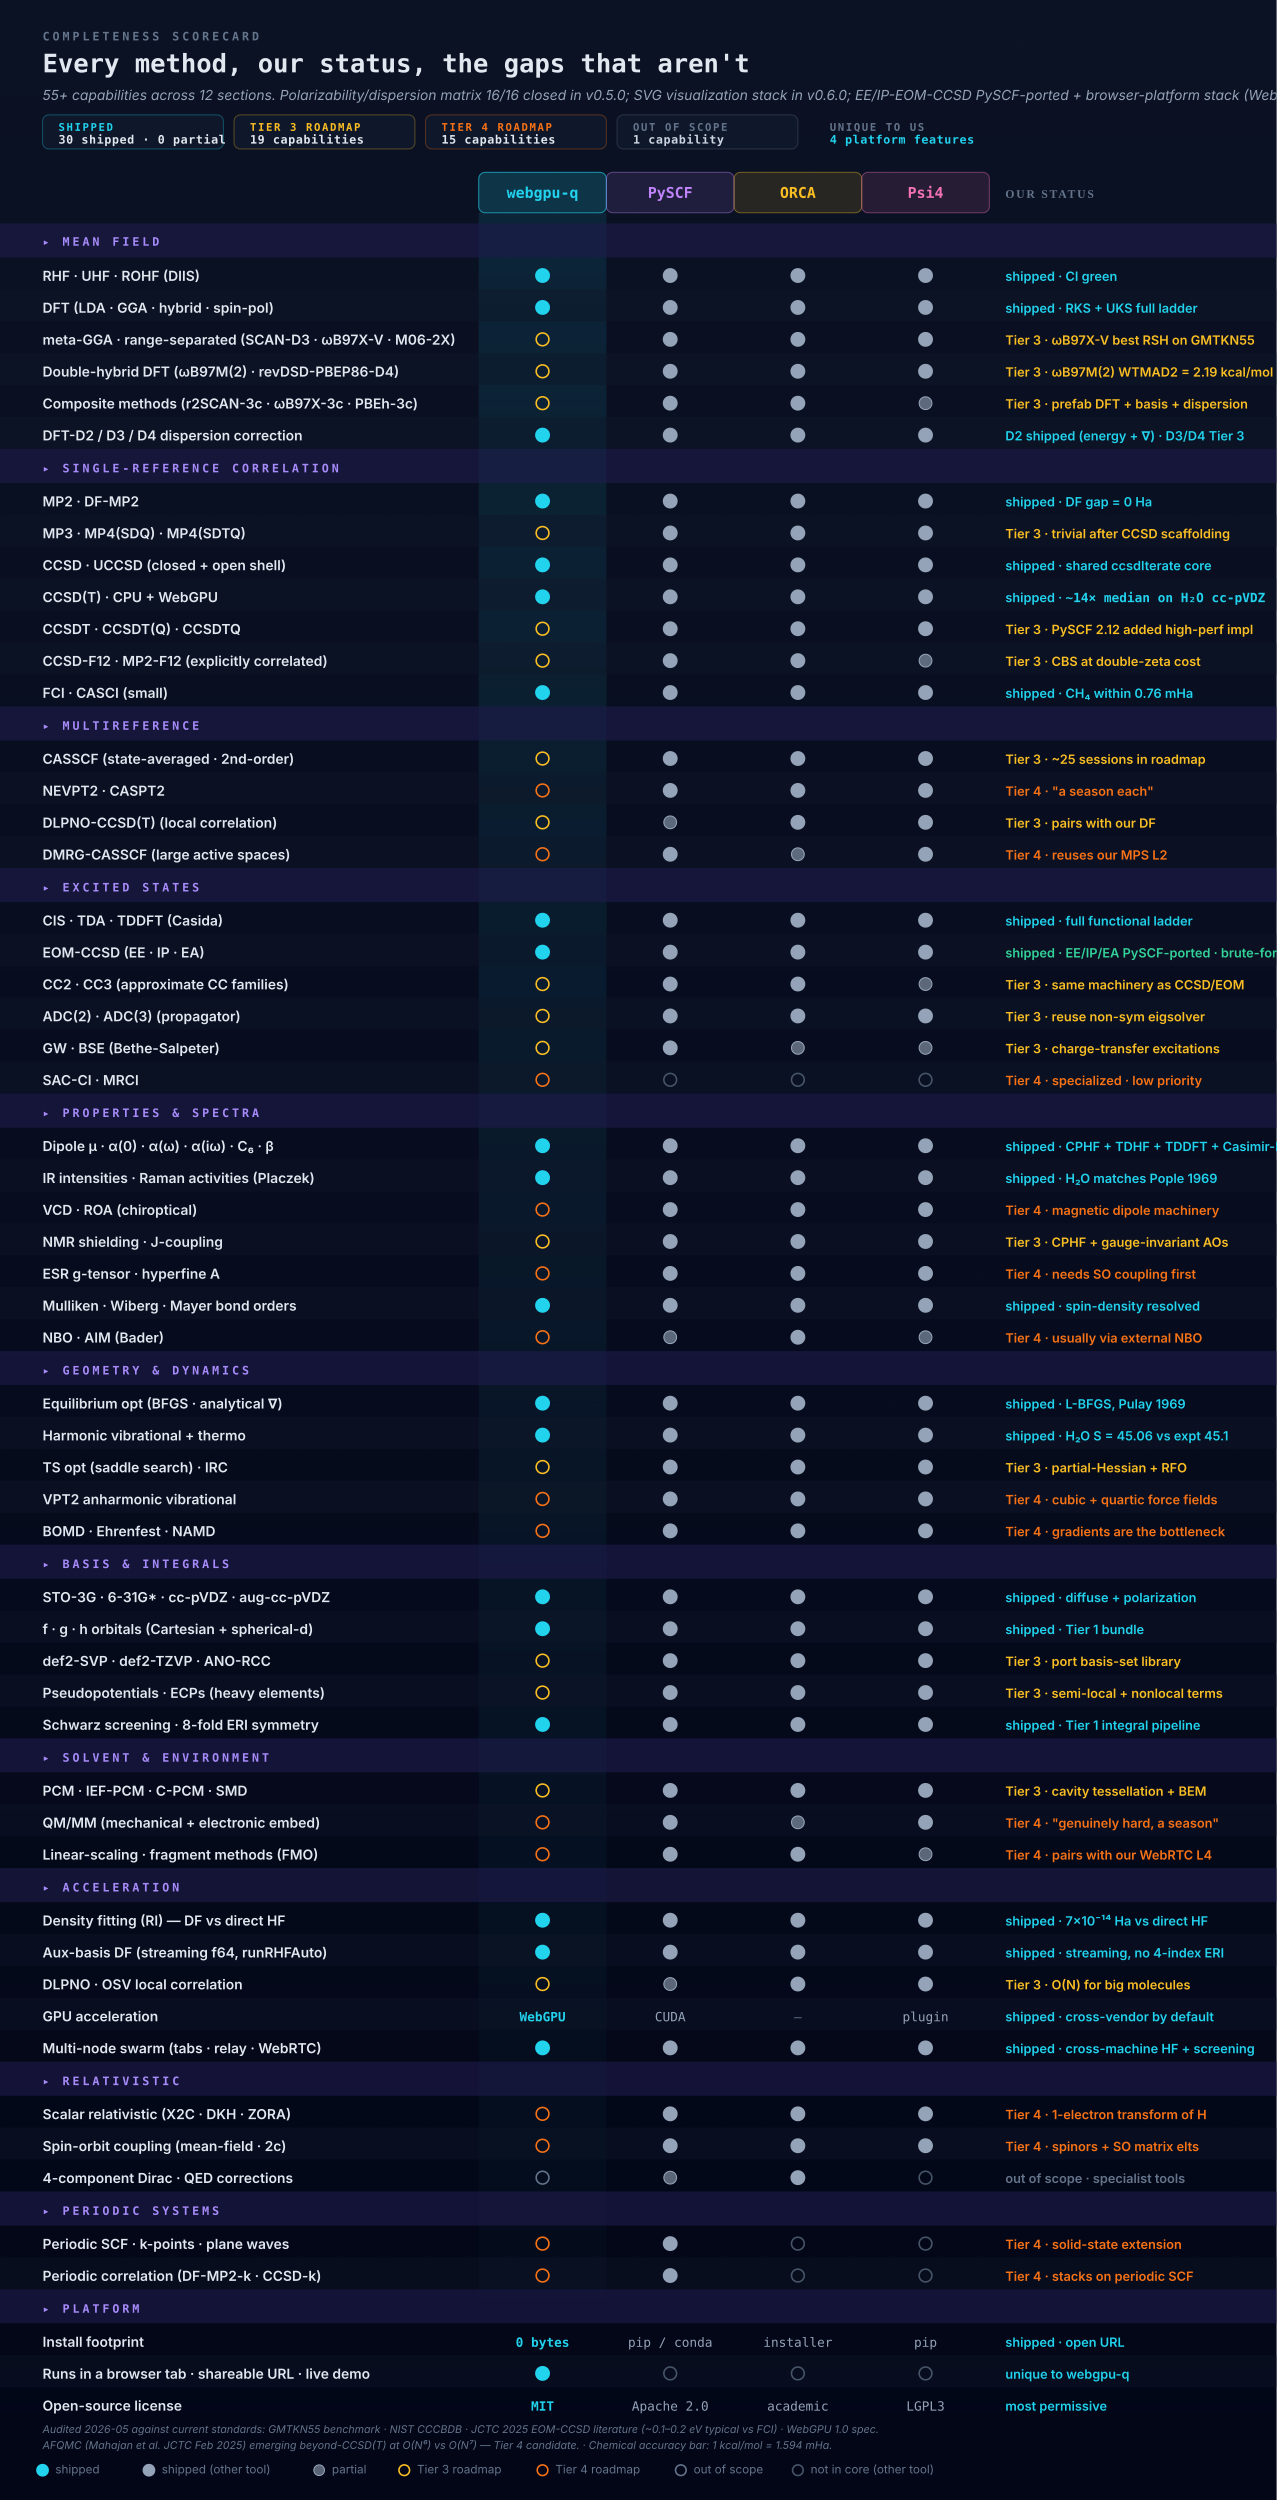
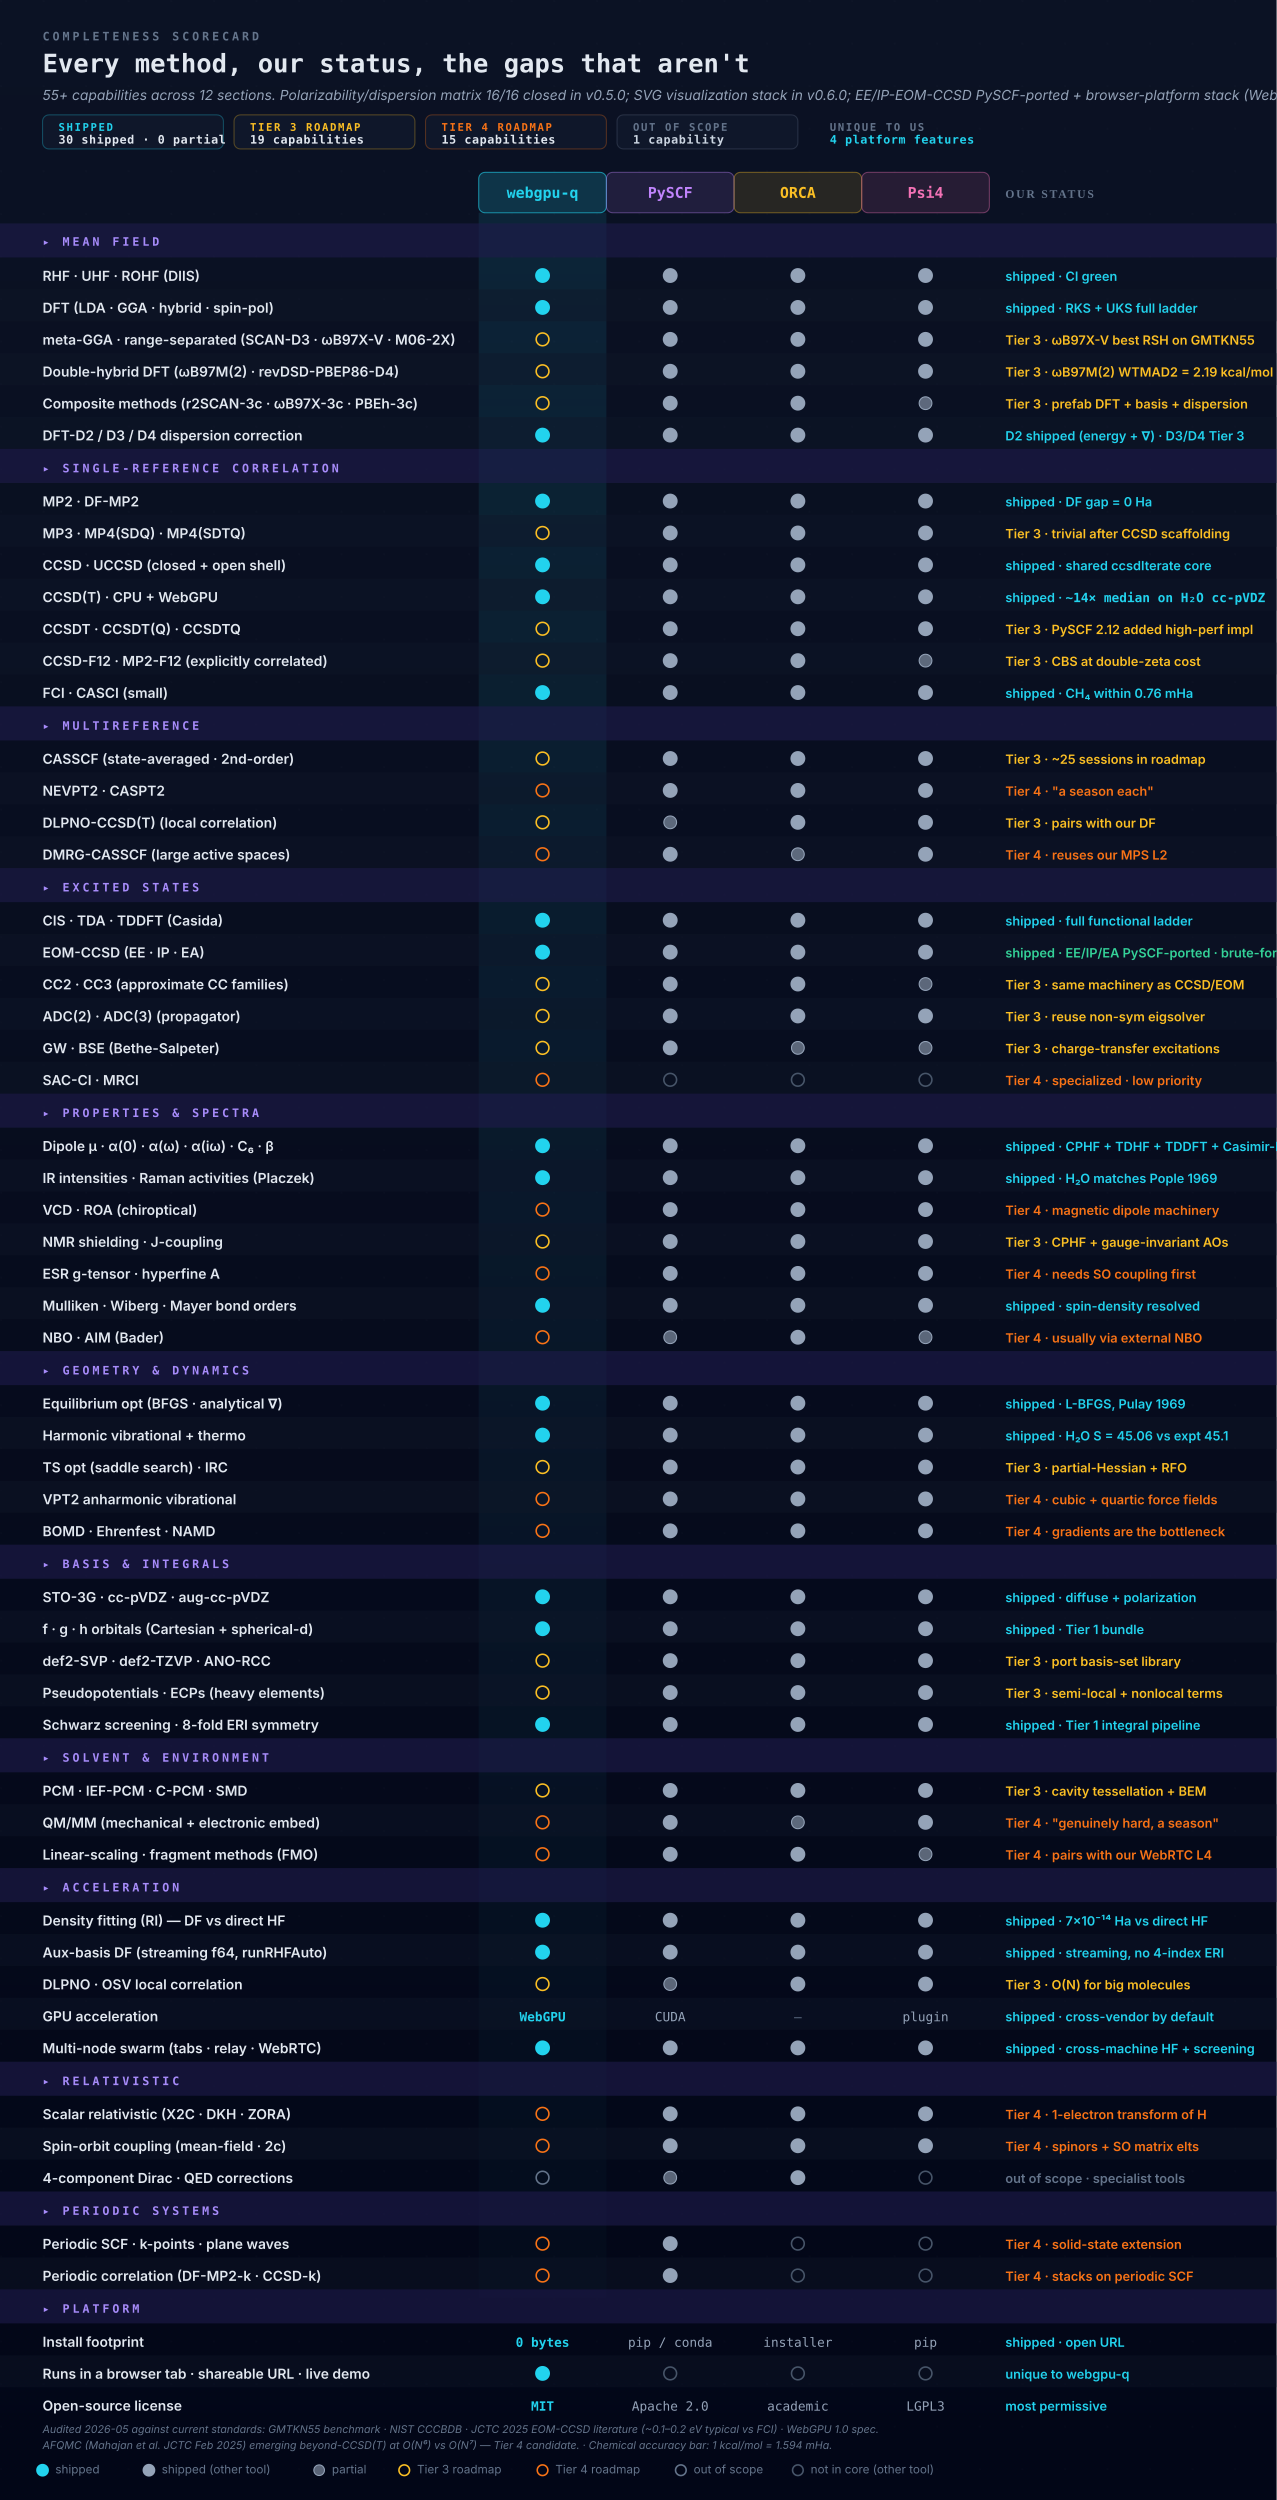
<svg xmlns="http://www.w3.org/2000/svg" viewBox="0 0 1200 2350" width="1200" height="2350" role="img" aria-label="Completeness scorecard: webgpu-q vs PySCF, ORCA, Psi4 — 55+ methods across 12 sections with roadmap status, audited against 2026 scientific standards">
  <defs>
    <linearGradient id="bgMx" x1="0" y1="0" x2="0" y2="1">
      <stop offset="0%" stop-color="#0b1224" />
      <stop offset="100%" stop-color="#020617" />
    </linearGradient>
    <pattern id="dotsMx" width="40" height="40" patternUnits="userSpaceOnUse">
      <circle cx="1" cy="1" r="0.55" fill="#ffffff" opacity="0.04" />
    </pattern>
    <linearGradient id="hlight" x1="0" y1="0" x2="0" y2="1">
      <stop offset="0%" stop-color="#22d3ee" stop-opacity="0.10" />
      <stop offset="100%" stop-color="#22d3ee" stop-opacity="0.02" />
    </linearGradient>
  </defs>
  <rect width="1200" height="2350" fill="url(#bgMx)" />
  <rect width="1200" height="2350" fill="url(#dotsMx)" />
  <text x="40" y="38" font-family="ui-monospace, monospace" font-size="11" letter-spacing="0.25em" fill="#64748b" font-weight="600">COMPLETENESS SCORECARD</text>
  <text x="40" y="68" font-family="ui-monospace, monospace" font-size="24" font-weight="700" fill="#e2e8f0">Every method, our status, the gaps that aren't</text>
  <text x="40" y="94" font-family="-apple-system, system-ui, sans-serif" font-size="13" fill="#94a3b8" font-style="italic">55+ capabilities across 12 sections. Polarizability/dispersion matrix 16/16 closed in v0.5.0; SVG visualization stack in v0.6.0; EE/IP-EOM-CCSD PySCF-ported + browser-platform stack (Web Workers, Pyodide, drag-import, PWA) in v0.7.0. Every gap has a roadmap tier.</text>
  <g font-family="ui-monospace, monospace" font-size="12" letter-spacing="0.05em">
    <rect x="40" y="108" width="170" height="32" rx="6" fill="#0f172a" stroke="#22d3ee" stroke-opacity="0.3" />
    <text x="55" y="123" font-size="10" fill="#22d3ee" font-weight="700" letter-spacing="0.15em">SHIPPED</text>
    <text x="55" y="135" font-size="11" fill="#e2e8f0" font-weight="700">30 shipped · 0 partial</text>
    <rect x="220" y="108" width="170" height="32" rx="6" fill="#0f172a" stroke="#fbbf24" stroke-opacity="0.3" />
    <text x="235" y="123" font-size="10" fill="#fbbf24" font-weight="700" letter-spacing="0.15em">TIER 3 ROADMAP</text>
    <text x="235" y="135" font-size="11" fill="#e2e8f0" font-weight="700">19 capabilities</text>
    <rect x="400" y="108" width="170" height="32" rx="6" fill="#0f172a" stroke="#f97316" stroke-opacity="0.3" />
    <text x="415" y="123" font-size="10" fill="#f97316" font-weight="700" letter-spacing="0.15em">TIER 4 ROADMAP</text>
    <text x="415" y="135" font-size="11" fill="#e2e8f0" font-weight="700">15 capabilities</text>
    <rect x="580" y="108" width="170" height="32" rx="6" fill="#0f172a" stroke="#64748b" stroke-opacity="0.3" />
    <text x="595" y="123" font-size="10" fill="#64748b" font-weight="700" letter-spacing="0.15em">OUT OF SCOPE</text>
    <text x="595" y="135" font-size="11" fill="#cbd5e1" font-weight="700">1 capability</text>
    <text x="780" y="123" font-size="10" fill="#64748b" font-weight="700" letter-spacing="0.15em">UNIQUE TO US</text>
    <text x="780" y="135" font-size="11" fill="#22d3ee" font-weight="700">4 platform features</text>
  </g>
  <g transform="translate(0 162)">
    <rect x="450" y="0" width="120" height="38" rx="6" fill="#22d3ee" fill-opacity="0.18" stroke="#22d3ee" stroke-opacity="0.6" />
    <rect x="570" y="0" width="120" height="38" rx="6" fill="#c084fc" fill-opacity="0.12" stroke="#c084fc" stroke-opacity="0.4" />
    <rect x="690" y="0" width="120" height="38" rx="6" fill="#fbbf24" fill-opacity="0.12" stroke="#fbbf24" stroke-opacity="0.4" />
    <rect x="810" y="0" width="120" height="38" rx="6" fill="#f472b6" fill-opacity="0.12" stroke="#f472b6" stroke-opacity="0.4" />
    <g font-family="ui-monospace, monospace" font-weight="700" text-anchor="middle">
      <text x="510" y="24" font-size="14" fill="#22d3ee">webgpu-q</text>
      <text x="630" y="24" font-size="14" fill="#c084fc">PySCF</text>
      <text x="750" y="24" font-size="14" fill="#fbbf24">ORCA</text>
      <text x="870" y="24" font-size="14" fill="#f472b6">Psi4</text>
    </g>
    <text x="945" y="24" font-size="11" fill="#64748b" font-weight="700" letter-spacing="0.15em">OUR STATUS</text>
  </g>
  <rect x="450" y="200" width="120" height="1960" fill="url(#hlight)" />
  <g font-family="-apple-system, system-ui, sans-serif" font-size="13" fill="#e2e8f0">
    <g transform="translate(0 210)">
      <rect width="1200" height="32" fill="#1e1b4b" fill-opacity="0.6" />
      <text x="40" y="21" font-family="ui-monospace, monospace" font-size="11" letter-spacing="0.25em" fill="#a78bfa" font-weight="700">▸ MEAN FIELD</text>
    </g>
    <g transform="translate(0 242)">
      <text x="40" y="22" font-weight="600">RHF · UHF · ROHF (DIIS)</text>
      <circle cx="510" cy="17" r="7" fill="#22d3ee" />
      <circle cx="630" cy="17" r="7" fill="#94a3b8" />
      <circle cx="750" cy="17" r="7" fill="#94a3b8" />
      <circle cx="870" cy="17" r="7" fill="#94a3b8" />
      <text x="945" y="22" font-size="12" fill="#22d3ee" font-weight="600">shipped · CI green</text>
    </g>
    <g transform="translate(0 272)">
      <rect width="1200" height="30" fill="#0f172a" fill-opacity="0.4" />
      <text x="40" y="22" font-weight="600">DFT (LDA · GGA · hybrid · spin-pol)</text>
      <circle cx="510" cy="17" r="7" fill="#22d3ee" />
      <circle cx="630" cy="17" r="7" fill="#94a3b8" />
      <circle cx="750" cy="17" r="7" fill="#94a3b8" />
      <circle cx="870" cy="17" r="7" fill="#94a3b8" />
      <text x="945" y="22" font-size="12" fill="#22d3ee" font-weight="600">shipped · RKS + UKS full ladder</text>
    </g>
    <g transform="translate(0 302)">
      <text x="40" y="22" font-weight="600">meta-GGA · range-separated (SCAN-D3 · ωB97X-V · M06-2X)</text>
      <circle cx="510" cy="17" r="6" fill="none" stroke="#fbbf24" stroke-width="1.5" />
      <circle cx="630" cy="17" r="7" fill="#94a3b8" />
      <circle cx="750" cy="17" r="7" fill="#94a3b8" />
      <circle cx="870" cy="17" r="7" fill="#94a3b8" />
      <text x="945" y="22" font-size="12" fill="#fbbf24" font-weight="600">Tier 3 · ωB97X-V best RSH on GMTKN55</text>
    </g>
    <g transform="translate(0 332)">
      <rect width="1200" height="30" fill="#0f172a" fill-opacity="0.4" />
      <text x="40" y="22" font-weight="600">Double-hybrid DFT (ωB97M(2) · revDSD-PBEP86-D4)</text>
      <circle cx="510" cy="17" r="6" fill="none" stroke="#fbbf24" stroke-width="1.5" />
      <circle cx="630" cy="17" r="7" fill="#94a3b8" />
      <circle cx="750" cy="17" r="7" fill="#94a3b8" />
      <circle cx="870" cy="17" r="7" fill="#94a3b8" />
      <text x="945" y="22" font-size="12" fill="#fbbf24" font-weight="600">Tier 3 · ωB97M(2) WTMAD2 = 2.19 kcal/mol</text>
    </g>
    <g transform="translate(0 362)">
      <text x="40" y="22" font-weight="600">Composite methods (r2SCAN-3c · ωB97X-3c · PBEh-3c)</text>
      <circle cx="510" cy="17" r="6" fill="none" stroke="#fbbf24" stroke-width="1.5" />
      <circle cx="630" cy="17" r="7" fill="#94a3b8" />
      <circle cx="750" cy="17" r="7" fill="#94a3b8" />
      <circle cx="870" cy="17" r="6" fill="#94a3b8" fill-opacity="0.6" stroke="#94a3b8" />
      <text x="945" y="22" font-size="12" fill="#fbbf24" font-weight="600">Tier 3 · prefab DFT + basis + dispersion</text>
    </g>
    <g transform="translate(0 392)">
      <rect width="1200" height="30" fill="#0f172a" fill-opacity="0.4" />
      <text x="40" y="22" font-weight="600">DFT-D2 / D3 / D4 dispersion correction</text>
      <circle cx="510" cy="17" r="7" fill="#22d3ee" />
      <circle cx="630" cy="17" r="7" fill="#94a3b8" />
      <circle cx="750" cy="17" r="7" fill="#94a3b8" />
      <circle cx="870" cy="17" r="7" fill="#94a3b8" />
      <text x="945" y="22" font-size="12" fill="#22d3ee" font-weight="600">D2 shipped (energy + ∇) · D3/D4 Tier 3</text>
    </g>
    <g transform="translate(0 422)">
      <rect width="1200" height="32" fill="#1e1b4b" fill-opacity="0.6" />
      <text x="40" y="22" font-family="ui-monospace, monospace" font-size="11" letter-spacing="0.25em" fill="#a78bfa" font-weight="700">▸ SINGLE-REFERENCE CORRELATION</text>
    </g>
    <g transform="translate(0 454)">
      <text x="40" y="22" font-weight="600">MP2 · DF-MP2</text>
      <circle cx="510" cy="17" r="7" fill="#22d3ee" />
      <circle cx="630" cy="17" r="7" fill="#94a3b8" />
      <circle cx="750" cy="17" r="7" fill="#94a3b8" />
      <circle cx="870" cy="17" r="7" fill="#94a3b8" />
      <text x="945" y="22" font-size="12" fill="#22d3ee" font-weight="600">shipped · DF gap = 0 Ha</text>
    </g>
    <g transform="translate(0 484)">
      <rect width="1200" height="30" fill="#0f172a" fill-opacity="0.4" />
      <text x="40" y="22" font-weight="600">MP3 · MP4(SDQ) · MP4(SDTQ)</text>
      <circle cx="510" cy="17" r="6" fill="none" stroke="#fbbf24" stroke-width="1.5" />
      <circle cx="630" cy="17" r="7" fill="#94a3b8" />
      <circle cx="750" cy="17" r="7" fill="#94a3b8" />
      <circle cx="870" cy="17" r="7" fill="#94a3b8" />
      <text x="945" y="22" font-size="12" fill="#fbbf24" font-weight="600">Tier 3 · trivial after CCSD scaffolding</text>
    </g>
    <g transform="translate(0 514)">
      <text x="40" y="22" font-weight="600">CCSD · UCCSD (closed + open shell)</text>
      <circle cx="510" cy="17" r="7" fill="#22d3ee" />
      <circle cx="630" cy="17" r="7" fill="#94a3b8" />
      <circle cx="750" cy="17" r="7" fill="#94a3b8" />
      <circle cx="870" cy="17" r="7" fill="#94a3b8" />
      <text x="945" y="22" font-size="12" fill="#22d3ee" font-weight="600">shipped · shared ccsdIterate core</text>
    </g>
    <g transform="translate(0 544)">
      <rect width="1200" height="30" fill="#0f172a" fill-opacity="0.4" />
      <text x="40" y="22" font-weight="600">CCSD(T) · CPU + WebGPU</text>
      <circle cx="510" cy="17" r="7" fill="#22d3ee" />
      <circle cx="630" cy="17" r="7" fill="#94a3b8" />
      <circle cx="750" cy="17" r="7" fill="#94a3b8" />
      <circle cx="870" cy="17" r="7" fill="#94a3b8" />
      <text x="945" y="22" font-size="12" fill="#22d3ee" font-weight="600">shipped · <tspan font-family="ui-monospace, monospace" font-weight="700">~14× median on H₂O cc-pVDZ</tspan>
      </text>
    </g>
    <g transform="translate(0 574)">
      <text x="40" y="22" font-weight="600">CCSDT · CCSDT(Q) · CCSDTQ</text>
      <circle cx="510" cy="17" r="6" fill="none" stroke="#fbbf24" stroke-width="1.5" />
      <circle cx="630" cy="17" r="7" fill="#94a3b8" />
      <circle cx="750" cy="17" r="7" fill="#94a3b8" />
      <circle cx="870" cy="17" r="7" fill="#94a3b8" />
      <text x="945" y="22" font-size="12" fill="#fbbf24" font-weight="600">Tier 3 · PySCF 2.12 added high-perf impl</text>
    </g>
    <g transform="translate(0 604)">
      <rect width="1200" height="30" fill="#0f172a" fill-opacity="0.4" />
      <text x="40" y="22" font-weight="600">CCSD-F12 · MP2-F12 (explicitly correlated)</text>
      <circle cx="510" cy="17" r="6" fill="none" stroke="#fbbf24" stroke-width="1.5" />
      <circle cx="630" cy="17" r="7" fill="#94a3b8" />
      <circle cx="750" cy="17" r="7" fill="#94a3b8" />
      <circle cx="870" cy="17" r="6" fill="#94a3b8" fill-opacity="0.6" stroke="#94a3b8" />
      <text x="945" y="22" font-size="12" fill="#fbbf24" font-weight="600">Tier 3 · CBS at double-zeta cost</text>
    </g>
    <g transform="translate(0 634)">
      <text x="40" y="22" font-weight="600">FCI · CASCI (small)</text>
      <circle cx="510" cy="17" r="7" fill="#22d3ee" />
      <circle cx="630" cy="17" r="7" fill="#94a3b8" />
      <circle cx="750" cy="17" r="7" fill="#94a3b8" />
      <circle cx="870" cy="17" r="7" fill="#94a3b8" />
      <text x="945" y="22" font-size="12" fill="#22d3ee" font-weight="600">shipped · CH₄ within 0.76 mHa</text>
    </g>
    <g transform="translate(0 664)">
      <rect width="1200" height="32" fill="#1e1b4b" fill-opacity="0.6" />
      <text x="40" y="22" font-family="ui-monospace, monospace" font-size="11" letter-spacing="0.25em" fill="#a78bfa" font-weight="700">▸ MULTIREFERENCE</text>
    </g>
    <g transform="translate(0 696)">
      <text x="40" y="22" font-weight="600">CASSCF (state-averaged · 2nd-order)</text>
      <circle cx="510" cy="17" r="6" fill="none" stroke="#fbbf24" stroke-width="1.5" />
      <circle cx="630" cy="17" r="7" fill="#94a3b8" />
      <circle cx="750" cy="17" r="7" fill="#94a3b8" />
      <circle cx="870" cy="17" r="7" fill="#94a3b8" />
      <text x="945" y="22" font-size="12" fill="#fbbf24" font-weight="600">Tier 3 · ~25 sessions in roadmap</text>
    </g>
    <g transform="translate(0 726)">
      <rect width="1200" height="30" fill="#0f172a" fill-opacity="0.4" />
      <text x="40" y="22" font-weight="600">NEVPT2 · CASPT2</text>
      <circle cx="510" cy="17" r="6" fill="none" stroke="#f97316" stroke-width="1.5" />
      <circle cx="630" cy="17" r="7" fill="#94a3b8" />
      <circle cx="750" cy="17" r="7" fill="#94a3b8" />
      <circle cx="870" cy="17" r="7" fill="#94a3b8" />
      <text x="945" y="22" font-size="12" fill="#f97316" font-weight="600">Tier 4 · "a season each"</text>
    </g>
    <g transform="translate(0 756)">
      <text x="40" y="22" font-weight="600">DLPNO-CCSD(T) (local correlation)</text>
      <circle cx="510" cy="17" r="6" fill="none" stroke="#fbbf24" stroke-width="1.5" />
      <circle cx="630" cy="17" r="6" fill="#94a3b8" fill-opacity="0.6" stroke="#94a3b8" />
      <circle cx="750" cy="17" r="7" fill="#94a3b8" />
      <circle cx="870" cy="17" r="7" fill="#94a3b8" />
      <text x="945" y="22" font-size="12" fill="#fbbf24" font-weight="600">Tier 3 · pairs with our DF</text>
    </g>
    <g transform="translate(0 786)">
      <rect width="1200" height="30" fill="#0f172a" fill-opacity="0.4" />
      <text x="40" y="22" font-weight="600">DMRG-CASSCF (large active spaces)</text>
      <circle cx="510" cy="17" r="6" fill="none" stroke="#f97316" stroke-width="1.5" />
      <circle cx="630" cy="17" r="7" fill="#94a3b8" />
      <circle cx="750" cy="17" r="6" fill="#94a3b8" fill-opacity="0.6" stroke="#94a3b8" />
      <circle cx="870" cy="17" r="7" fill="#94a3b8" />
      <text x="945" y="22" font-size="12" fill="#f97316" font-weight="600">Tier 4 · reuses our MPS L2</text>
    </g>
    <g transform="translate(0 816)">
      <rect width="1200" height="32" fill="#1e1b4b" fill-opacity="0.6" />
      <text x="40" y="22" font-family="ui-monospace, monospace" font-size="11" letter-spacing="0.25em" fill="#a78bfa" font-weight="700">▸ EXCITED STATES</text>
    </g>
    <g transform="translate(0 848)">
      <text x="40" y="22" font-weight="600">CIS · TDA · TDDFT (Casida)</text>
      <circle cx="510" cy="17" r="7" fill="#22d3ee" />
      <circle cx="630" cy="17" r="7" fill="#94a3b8" />
      <circle cx="750" cy="17" r="7" fill="#94a3b8" />
      <circle cx="870" cy="17" r="7" fill="#94a3b8" />
      <text x="945" y="22" font-size="12" fill="#22d3ee" font-weight="600">shipped · full functional ladder</text>
    </g>
    <g transform="translate(0 878)">
      <rect width="1200" height="30" fill="#0f172a" fill-opacity="0.4" />
      <text x="40" y="22" font-weight="600">EOM-CCSD (EE · IP · EA)</text>
      <circle cx="510" cy="17" r="7" fill="#22d3ee" />
      <circle cx="630" cy="17" r="7" fill="#94a3b8" />
      <circle cx="750" cy="17" r="7" fill="#94a3b8" />
      <circle cx="870" cy="17" r="7" fill="#94a3b8" />
      <text x="945" y="22" font-size="12" fill="#34d399" font-weight="600">shipped · EE/IP/EA PySCF-ported · brute-force &lt;1e-10 Ha</text>
    </g>
    <g transform="translate(0 908)">
      <text x="40" y="22" font-weight="600">CC2 · CC3 (approximate CC families)</text>
      <circle cx="510" cy="17" r="6" fill="none" stroke="#fbbf24" stroke-width="1.5" />
      <circle cx="630" cy="17" r="7" fill="#94a3b8" />
      <circle cx="750" cy="17" r="7" fill="#94a3b8" />
      <circle cx="870" cy="17" r="6" fill="#94a3b8" fill-opacity="0.6" stroke="#94a3b8" />
      <text x="945" y="22" font-size="12" fill="#fbbf24" font-weight="600">Tier 3 · same machinery as CCSD/EOM</text>
    </g>
    <g transform="translate(0 938)">
      <rect width="1200" height="30" fill="#0f172a" fill-opacity="0.4" />
      <text x="40" y="22" font-weight="600">ADC(2) · ADC(3) (propagator)</text>
      <circle cx="510" cy="17" r="6" fill="none" stroke="#fbbf24" stroke-width="1.5" />
      <circle cx="630" cy="17" r="7" fill="#94a3b8" />
      <circle cx="750" cy="17" r="7" fill="#94a3b8" />
      <circle cx="870" cy="17" r="7" fill="#94a3b8" />
      <text x="945" y="22" font-size="12" fill="#fbbf24" font-weight="600">Tier 3 · reuse non-sym eigsolver</text>
    </g>
    <g transform="translate(0 968)">
      <text x="40" y="22" font-weight="600">GW · BSE (Bethe-Salpeter)</text>
      <circle cx="510" cy="17" r="6" fill="none" stroke="#fbbf24" stroke-width="1.5" />
      <circle cx="630" cy="17" r="7" fill="#94a3b8" />
      <circle cx="750" cy="17" r="6" fill="#94a3b8" fill-opacity="0.6" stroke="#94a3b8" />
      <circle cx="870" cy="17" r="6" fill="#94a3b8" fill-opacity="0.6" stroke="#94a3b8" />
      <text x="945" y="22" font-size="12" fill="#fbbf24" font-weight="600">Tier 3 · charge-transfer excitations</text>
    </g>
    <g transform="translate(0 998)">
      <rect width="1200" height="30" fill="#0f172a" fill-opacity="0.4" />
      <text x="40" y="22" font-weight="600">SAC-CI · MRCI</text>
      <circle cx="510" cy="17" r="6" fill="none" stroke="#f97316" stroke-width="1.5" />
      <circle cx="630" cy="17" r="6" fill="none" stroke="#475569" stroke-width="1.5" />
      <circle cx="750" cy="17" r="6" fill="none" stroke="#475569" stroke-width="1.5" />
      <circle cx="870" cy="17" r="6" fill="none" stroke="#475569" stroke-width="1.5" />
      <text x="945" y="22" font-size="12" fill="#f97316" font-weight="600">Tier 4 · specialized · low priority</text>
    </g>
    <g transform="translate(0 1028)">
      <rect width="1200" height="32" fill="#1e1b4b" fill-opacity="0.6" />
      <text x="40" y="22" font-family="ui-monospace, monospace" font-size="11" letter-spacing="0.25em" fill="#a78bfa" font-weight="700">▸ PROPERTIES &amp; SPECTRA</text>
    </g>
    <g transform="translate(0 1060)">
      <text x="40" y="22" font-weight="600">Dipole μ · α(0) · α(ω) · α(iω) · C₆ · β</text>
      <circle cx="510" cy="17" r="7" fill="#22d3ee" />
      <circle cx="630" cy="17" r="7" fill="#94a3b8" />
      <circle cx="750" cy="17" r="7" fill="#94a3b8" />
      <circle cx="870" cy="17" r="7" fill="#94a3b8" />
      <text x="945" y="22" font-size="12" fill="#22d3ee" font-weight="600">shipped · CPHF + TDHF + TDDFT + Casimir-Polder</text>
    </g>
    <g transform="translate(0 1090)">
      <rect width="1200" height="30" fill="#0f172a" fill-opacity="0.4" />
      <text x="40" y="22" font-weight="600">IR intensities · Raman activities (Placzek)</text>
      <circle cx="510" cy="17" r="7" fill="#22d3ee" />
      <circle cx="630" cy="17" r="7" fill="#94a3b8" />
      <circle cx="750" cy="17" r="7" fill="#94a3b8" />
      <circle cx="870" cy="17" r="7" fill="#94a3b8" />
      <text x="945" y="22" font-size="12" fill="#22d3ee" font-weight="600">shipped · H₂O matches Pople 1969</text>
    </g>
    <g transform="translate(0 1120)">
      <text x="40" y="22" font-weight="600">VCD · ROA (chiroptical)</text>
      <circle cx="510" cy="17" r="6" fill="none" stroke="#f97316" stroke-width="1.5" />
      <circle cx="630" cy="17" r="7" fill="#94a3b8" />
      <circle cx="750" cy="17" r="7" fill="#94a3b8" />
      <circle cx="870" cy="17" r="7" fill="#94a3b8" />
      <text x="945" y="22" font-size="12" fill="#f97316" font-weight="600">Tier 4 · magnetic dipole machinery</text>
    </g>
    <g transform="translate(0 1150)">
      <rect width="1200" height="30" fill="#0f172a" fill-opacity="0.4" />
      <text x="40" y="22" font-weight="600">NMR shielding · J-coupling</text>
      <circle cx="510" cy="17" r="6" fill="none" stroke="#fbbf24" stroke-width="1.5" />
      <circle cx="630" cy="17" r="7" fill="#94a3b8" />
      <circle cx="750" cy="17" r="7" fill="#94a3b8" />
      <circle cx="870" cy="17" r="7" fill="#94a3b8" />
      <text x="945" y="22" font-size="12" fill="#fbbf24" font-weight="600">Tier 3 · CPHF + gauge-invariant AOs</text>
    </g>
    <g transform="translate(0 1180)">
      <text x="40" y="22" font-weight="600">ESR g-tensor · hyperfine A</text>
      <circle cx="510" cy="17" r="6" fill="none" stroke="#f97316" stroke-width="1.5" />
      <circle cx="630" cy="17" r="7" fill="#94a3b8" />
      <circle cx="750" cy="17" r="7" fill="#94a3b8" />
      <circle cx="870" cy="17" r="7" fill="#94a3b8" />
      <text x="945" y="22" font-size="12" fill="#f97316" font-weight="600">Tier 4 · needs SO coupling first</text>
    </g>
    <g transform="translate(0 1210)">
      <rect width="1200" height="30" fill="#0f172a" fill-opacity="0.4" />
      <text x="40" y="22" font-weight="600">Mulliken · Wiberg · Mayer bond orders</text>
      <circle cx="510" cy="17" r="7" fill="#22d3ee" />
      <circle cx="630" cy="17" r="7" fill="#94a3b8" />
      <circle cx="750" cy="17" r="7" fill="#94a3b8" />
      <circle cx="870" cy="17" r="7" fill="#94a3b8" />
      <text x="945" y="22" font-size="12" fill="#22d3ee" font-weight="600">shipped · spin-density resolved</text>
    </g>
    <g transform="translate(0 1240)">
      <text x="40" y="22" font-weight="600">NBO · AIM (Bader)</text>
      <circle cx="510" cy="17" r="6" fill="none" stroke="#f97316" stroke-width="1.5" />
      <circle cx="630" cy="17" r="6" fill="#94a3b8" fill-opacity="0.6" stroke="#94a3b8" />
      <circle cx="750" cy="17" r="7" fill="#94a3b8" />
      <circle cx="870" cy="17" r="6" fill="#94a3b8" fill-opacity="0.6" stroke="#94a3b8" />
      <text x="945" y="22" font-size="12" fill="#f97316" font-weight="600">Tier 4 · usually via external NBO</text>
    </g>
    <g transform="translate(0 1270)">
      <rect width="1200" height="32" fill="#1e1b4b" fill-opacity="0.6" />
      <text x="40" y="22" font-family="ui-monospace, monospace" font-size="11" letter-spacing="0.25em" fill="#a78bfa" font-weight="700">▸ GEOMETRY &amp; DYNAMICS</text>
    </g>
    <g transform="translate(0 1302)">
      <text x="40" y="22" font-weight="600">Equilibrium opt (BFGS · analytical ∇)</text>
      <circle cx="510" cy="17" r="7" fill="#22d3ee" />
      <circle cx="630" cy="17" r="7" fill="#94a3b8" />
      <circle cx="750" cy="17" r="7" fill="#94a3b8" />
      <circle cx="870" cy="17" r="7" fill="#94a3b8" />
      <text x="945" y="22" font-size="12" fill="#22d3ee" font-weight="600">shipped · L-BFGS, Pulay 1969</text>
    </g>
    <g transform="translate(0 1332)">
      <rect width="1200" height="30" fill="#0f172a" fill-opacity="0.4" />
      <text x="40" y="22" font-weight="600">Harmonic vibrational + thermo</text>
      <circle cx="510" cy="17" r="7" fill="#22d3ee" />
      <circle cx="630" cy="17" r="7" fill="#94a3b8" />
      <circle cx="750" cy="17" r="7" fill="#94a3b8" />
      <circle cx="870" cy="17" r="7" fill="#94a3b8" />
      <text x="945" y="22" font-size="12" fill="#22d3ee" font-weight="600">shipped · H₂O S = 45.06 vs expt 45.1</text>
    </g>
    <g transform="translate(0 1362)">
      <text x="40" y="22" font-weight="600">TS opt (saddle search) · IRC</text>
      <circle cx="510" cy="17" r="6" fill="none" stroke="#fbbf24" stroke-width="1.5" />
      <circle cx="630" cy="17" r="7" fill="#94a3b8" />
      <circle cx="750" cy="17" r="7" fill="#94a3b8" />
      <circle cx="870" cy="17" r="7" fill="#94a3b8" />
      <text x="945" y="22" font-size="12" fill="#fbbf24" font-weight="600">Tier 3 · partial-Hessian + RFO</text>
    </g>
    <g transform="translate(0 1392)">
      <rect width="1200" height="30" fill="#0f172a" fill-opacity="0.4" />
      <text x="40" y="22" font-weight="600">VPT2 anharmonic vibrational</text>
      <circle cx="510" cy="17" r="6" fill="none" stroke="#f97316" stroke-width="1.5" />
      <circle cx="630" cy="17" r="7" fill="#94a3b8" />
      <circle cx="750" cy="17" r="7" fill="#94a3b8" />
      <circle cx="870" cy="17" r="7" fill="#94a3b8" />
      <text x="945" y="22" font-size="12" fill="#f97316" font-weight="600">Tier 4 · cubic + quartic force fields</text>
    </g>
    <g transform="translate(0 1422)">
      <text x="40" y="22" font-weight="600">BOMD · Ehrenfest · NAMD</text>
      <circle cx="510" cy="17" r="6" fill="none" stroke="#f97316" stroke-width="1.5" />
      <circle cx="630" cy="17" r="7" fill="#94a3b8" />
      <circle cx="750" cy="17" r="7" fill="#94a3b8" />
      <circle cx="870" cy="17" r="7" fill="#94a3b8" />
      <text x="945" y="22" font-size="12" fill="#f97316" font-weight="600">Tier 4 · gradients are the bottleneck</text>
    </g>
    <g transform="translate(0 1452)">
      <rect width="1200" height="32" fill="#1e1b4b" fill-opacity="0.6" />
      <text x="40" y="22" font-family="ui-monospace, monospace" font-size="11" letter-spacing="0.25em" fill="#a78bfa" font-weight="700">▸ BASIS &amp; INTEGRALS</text>
    </g>
    <g transform="translate(0 1484)">
-       <text x="40" y="22" font-weight="600">STO-3G · 6-31G* · cc-pVDZ · aug-cc-pVDZ</text>
+       <text x="40" y="22" font-weight="600">STO-3G · cc-pVDZ · aug-cc-pVDZ</text>
      <circle cx="510" cy="17" r="7" fill="#22d3ee" />
      <circle cx="630" cy="17" r="7" fill="#94a3b8" />
      <circle cx="750" cy="17" r="7" fill="#94a3b8" />
      <circle cx="870" cy="17" r="7" fill="#94a3b8" />
      <text x="945" y="22" font-size="12" fill="#22d3ee" font-weight="600">shipped · diffuse + polarization</text>
    </g>
    <g transform="translate(0 1514)">
      <rect width="1200" height="30" fill="#0f172a" fill-opacity="0.4" />
      <text x="40" y="22" font-weight="600">f · g · h orbitals (Cartesian + spherical-d)</text>
      <circle cx="510" cy="17" r="7" fill="#22d3ee" />
      <circle cx="630" cy="17" r="7" fill="#94a3b8" />
      <circle cx="750" cy="17" r="7" fill="#94a3b8" />
      <circle cx="870" cy="17" r="7" fill="#94a3b8" />
      <text x="945" y="22" font-size="12" fill="#22d3ee" font-weight="600">shipped · Tier 1 bundle</text>
    </g>
    <g transform="translate(0 1544)">
      <text x="40" y="22" font-weight="600">def2-SVP · def2-TZVP · ANO-RCC</text>
      <circle cx="510" cy="17" r="6" fill="none" stroke="#fbbf24" stroke-width="1.5" />
      <circle cx="630" cy="17" r="7" fill="#94a3b8" />
      <circle cx="750" cy="17" r="7" fill="#94a3b8" />
      <circle cx="870" cy="17" r="7" fill="#94a3b8" />
      <text x="945" y="22" font-size="12" fill="#fbbf24" font-weight="600">Tier 3 · port basis-set library</text>
    </g>
    <g transform="translate(0 1574)">
      <rect width="1200" height="30" fill="#0f172a" fill-opacity="0.4" />
      <text x="40" y="22" font-weight="600">Pseudopotentials · ECPs (heavy elements)</text>
      <circle cx="510" cy="17" r="6" fill="none" stroke="#fbbf24" stroke-width="1.5" />
      <circle cx="630" cy="17" r="7" fill="#94a3b8" />
      <circle cx="750" cy="17" r="7" fill="#94a3b8" />
      <circle cx="870" cy="17" r="7" fill="#94a3b8" />
      <text x="945" y="22" font-size="12" fill="#fbbf24" font-weight="600">Tier 3 · semi-local + nonlocal terms</text>
    </g>
    <g transform="translate(0 1604)">
      <text x="40" y="22" font-weight="600">Schwarz screening · 8-fold ERI symmetry</text>
      <circle cx="510" cy="17" r="7" fill="#22d3ee" />
      <circle cx="630" cy="17" r="7" fill="#94a3b8" />
      <circle cx="750" cy="17" r="7" fill="#94a3b8" />
      <circle cx="870" cy="17" r="7" fill="#94a3b8" />
      <text x="945" y="22" font-size="12" fill="#22d3ee" font-weight="600">shipped · Tier 1 integral pipeline</text>
    </g>
    <g transform="translate(0 1634)">
      <rect width="1200" height="32" fill="#1e1b4b" fill-opacity="0.6" />
      <text x="40" y="22" font-family="ui-monospace, monospace" font-size="11" letter-spacing="0.25em" fill="#a78bfa" font-weight="700">▸ SOLVENT &amp; ENVIRONMENT</text>
    </g>
    <g transform="translate(0 1666)">
      <text x="40" y="22" font-weight="600">PCM · IEF-PCM · C-PCM · SMD</text>
      <circle cx="510" cy="17" r="6" fill="none" stroke="#fbbf24" stroke-width="1.5" />
      <circle cx="630" cy="17" r="7" fill="#94a3b8" />
      <circle cx="750" cy="17" r="7" fill="#94a3b8" />
      <circle cx="870" cy="17" r="7" fill="#94a3b8" />
      <text x="945" y="22" font-size="12" fill="#fbbf24" font-weight="600">Tier 3 · cavity tessellation + BEM</text>
    </g>
    <g transform="translate(0 1696)">
      <rect width="1200" height="30" fill="#0f172a" fill-opacity="0.4" />
      <text x="40" y="22" font-weight="600">QM/MM (mechanical + electronic embed)</text>
      <circle cx="510" cy="17" r="6" fill="none" stroke="#f97316" stroke-width="1.5" />
      <circle cx="630" cy="17" r="7" fill="#94a3b8" />
      <circle cx="750" cy="17" r="6" fill="#94a3b8" fill-opacity="0.6" stroke="#94a3b8" />
      <circle cx="870" cy="17" r="7" fill="#94a3b8" />
      <text x="945" y="22" font-size="12" fill="#f97316" font-weight="600">Tier 4 · "genuinely hard, a season"</text>
    </g>
    <g transform="translate(0 1726)">
      <text x="40" y="22" font-weight="600">Linear-scaling · fragment methods (FMO)</text>
      <circle cx="510" cy="17" r="6" fill="none" stroke="#f97316" stroke-width="1.5" />
      <circle cx="630" cy="17" r="7" fill="#94a3b8" />
      <circle cx="750" cy="17" r="7" fill="#94a3b8" />
      <circle cx="870" cy="17" r="6" fill="#94a3b8" fill-opacity="0.6" stroke="#94a3b8" />
      <text x="945" y="22" font-size="12" fill="#f97316" font-weight="600">Tier 4 · pairs with our WebRTC L4</text>
    </g>
    <g transform="translate(0 1756)">
      <rect width="1200" height="32" fill="#1e1b4b" fill-opacity="0.6" />
      <text x="40" y="22" font-family="ui-monospace, monospace" font-size="11" letter-spacing="0.25em" fill="#a78bfa" font-weight="700">▸ ACCELERATION</text>
    </g>
    <g transform="translate(0 1788)">
      <text x="40" y="22" font-weight="600">Density fitting (RI) — DF vs direct HF</text>
      <circle cx="510" cy="17" r="7" fill="#22d3ee" />
      <circle cx="630" cy="17" r="7" fill="#94a3b8" />
      <circle cx="750" cy="17" r="7" fill="#94a3b8" />
      <circle cx="870" cy="17" r="7" fill="#94a3b8" />
      <text x="945" y="22" font-size="12" fill="#22d3ee" font-weight="600">shipped · 7×10⁻¹⁴ Ha vs direct HF</text>
    </g>
    <g transform="translate(0 1818)">
      <rect width="1200" height="30" fill="#0f172a" fill-opacity="0.4" />
      <text x="40" y="22" font-weight="600">Aux-basis DF (streaming f64, runRHFAuto)</text>
      <circle cx="510" cy="17" r="7" fill="#22d3ee" />
      <circle cx="630" cy="17" r="7" fill="#94a3b8" />
      <circle cx="750" cy="17" r="7" fill="#94a3b8" />
      <circle cx="870" cy="17" r="7" fill="#94a3b8" />
      <text x="945" y="22" font-size="12" fill="#22d3ee" font-weight="600">shipped · streaming, no 4-index ERI</text>
    </g>
    <g transform="translate(0 1848)">
      <text x="40" y="22" font-weight="600">DLPNO · OSV local correlation</text>
      <circle cx="510" cy="17" r="6" fill="none" stroke="#fbbf24" stroke-width="1.5" />
      <circle cx="630" cy="17" r="6" fill="#94a3b8" fill-opacity="0.6" stroke="#94a3b8" />
      <circle cx="750" cy="17" r="7" fill="#94a3b8" />
      <circle cx="870" cy="17" r="7" fill="#94a3b8" />
      <text x="945" y="22" font-size="12" fill="#fbbf24" font-weight="600">Tier 3 · O(N) for big molecules</text>
    </g>
    <g transform="translate(0 1878)">
      <rect width="1200" height="30" fill="#0f172a" fill-opacity="0.4" />
      <text x="40" y="22" font-weight="600">GPU acceleration</text>
      <text x="510" y="22" font-family="ui-monospace, monospace" font-size="12" fill="#22d3ee" font-weight="700" text-anchor="middle">WebGPU</text>
      <text x="630" y="22" font-family="ui-monospace, monospace" font-size="12" fill="#94a3b8" text-anchor="middle">CUDA</text>
      <text x="750" y="22" font-family="ui-monospace, monospace" font-size="12" fill="#64748b" text-anchor="middle">—</text>
      <text x="870" y="22" font-family="ui-monospace, monospace" font-size="12" fill="#94a3b8" text-anchor="middle">plugin</text>
      <text x="945" y="22" font-size="12" fill="#22d3ee" font-weight="600">shipped · cross-vendor by default</text>
    </g>
    <g transform="translate(0 1908)">
      <text x="40" y="22" font-weight="600">Multi-node swarm (tabs · relay · WebRTC)</text>
      <circle cx="510" cy="17" r="7" fill="#22d3ee" />
      <circle cx="630" cy="17" r="7" fill="#94a3b8" />
      <circle cx="750" cy="17" r="7" fill="#94a3b8" />
      <circle cx="870" cy="17" r="7" fill="#94a3b8" />
      <text x="945" y="22" font-size="12" fill="#22d3ee" font-weight="600">shipped · cross-machine HF + screening</text>
    </g>
    <g transform="translate(0 1938)">
      <rect width="1200" height="32" fill="#1e1b4b" fill-opacity="0.6" />
      <text x="40" y="22" font-family="ui-monospace, monospace" font-size="11" letter-spacing="0.25em" fill="#a78bfa" font-weight="700">▸ RELATIVISTIC</text>
    </g>
    <g transform="translate(0 1970)">
      <text x="40" y="22" font-weight="600">Scalar relativistic (X2C · DKH · ZORA)</text>
      <circle cx="510" cy="17" r="6" fill="none" stroke="#f97316" stroke-width="1.5" />
      <circle cx="630" cy="17" r="7" fill="#94a3b8" />
      <circle cx="750" cy="17" r="7" fill="#94a3b8" />
      <circle cx="870" cy="17" r="7" fill="#94a3b8" />
      <text x="945" y="22" font-size="12" fill="#f97316" font-weight="600">Tier 4 · 1-electron transform of H</text>
    </g>
    <g transform="translate(0 2000)">
      <rect width="1200" height="30" fill="#0f172a" fill-opacity="0.4" />
      <text x="40" y="22" font-weight="600">Spin-orbit coupling (mean-field · 2c)</text>
      <circle cx="510" cy="17" r="6" fill="none" stroke="#f97316" stroke-width="1.5" />
      <circle cx="630" cy="17" r="7" fill="#94a3b8" />
      <circle cx="750" cy="17" r="7" fill="#94a3b8" />
      <circle cx="870" cy="17" r="7" fill="#94a3b8" />
      <text x="945" y="22" font-size="12" fill="#f97316" font-weight="600">Tier 4 · spinors + SO matrix elts</text>
    </g>
    <g transform="translate(0 2030)">
      <text x="40" y="22" font-weight="600">4-component Dirac · QED corrections</text>
      <circle cx="510" cy="17" r="6" fill="none" stroke="#64748b" stroke-width="1.5" />
      <circle cx="630" cy="17" r="6" fill="#94a3b8" fill-opacity="0.6" stroke="#94a3b8" />
      <circle cx="750" cy="17" r="7" fill="#94a3b8" />
      <circle cx="870" cy="17" r="6" fill="none" stroke="#475569" stroke-width="1.5" />
      <text x="945" y="22" font-size="12" fill="#64748b" font-weight="600">out of scope · specialist tools</text>
    </g>
    <g transform="translate(0 2060)">
      <rect width="1200" height="32" fill="#1e1b4b" fill-opacity="0.6" />
      <text x="40" y="22" font-family="ui-monospace, monospace" font-size="11" letter-spacing="0.25em" fill="#a78bfa" font-weight="700">▸ PERIODIC SYSTEMS</text>
    </g>
    <g transform="translate(0 2092)">
      <text x="40" y="22" font-weight="600">Periodic SCF · k-points · plane waves</text>
      <circle cx="510" cy="17" r="6" fill="none" stroke="#f97316" stroke-width="1.5" />
      <circle cx="630" cy="17" r="7" fill="#94a3b8" />
      <circle cx="750" cy="17" r="6" fill="none" stroke="#475569" stroke-width="1.5" />
      <circle cx="870" cy="17" r="6" fill="none" stroke="#475569" stroke-width="1.5" />
      <text x="945" y="22" font-size="12" fill="#f97316" font-weight="600">Tier 4 · solid-state extension</text>
    </g>
    <g transform="translate(0 2122)">
      <rect width="1200" height="30" fill="#0f172a" fill-opacity="0.4" />
      <text x="40" y="22" font-weight="600">Periodic correlation (DF-MP2-k · CCSD-k)</text>
      <circle cx="510" cy="17" r="6" fill="none" stroke="#f97316" stroke-width="1.5" />
      <circle cx="630" cy="17" r="7" fill="#94a3b8" />
      <circle cx="750" cy="17" r="6" fill="none" stroke="#475569" stroke-width="1.5" />
      <circle cx="870" cy="17" r="6" fill="none" stroke="#475569" stroke-width="1.5" />
      <text x="945" y="22" font-size="12" fill="#f97316" font-weight="600">Tier 4 · stacks on periodic SCF</text>
    </g>
    <g transform="translate(0 2152)">
      <rect width="1200" height="32" fill="#1e1b4b" fill-opacity="0.6" />
      <text x="40" y="22" font-family="ui-monospace, monospace" font-size="11" letter-spacing="0.25em" fill="#a78bfa" font-weight="700">▸ PLATFORM</text>
    </g>
    <g transform="translate(0 2184)">
      <text x="40" y="22" font-weight="600">Install footprint</text>
      <text x="510" y="22" font-family="ui-monospace, monospace" font-size="12" fill="#22d3ee" font-weight="700" text-anchor="middle">0 bytes</text>
      <text x="630" y="22" font-family="ui-monospace, monospace" font-size="12" fill="#94a3b8" text-anchor="middle">pip / conda</text>
      <text x="750" y="22" font-family="ui-monospace, monospace" font-size="12" fill="#94a3b8" text-anchor="middle">installer</text>
      <text x="870" y="22" font-family="ui-monospace, monospace" font-size="12" fill="#94a3b8" text-anchor="middle">pip</text>
      <text x="945" y="22" font-size="12" fill="#22d3ee" font-weight="600">shipped · open URL</text>
    </g>
    <g transform="translate(0 2214)">
      <rect width="1200" height="30" fill="#0f172a" fill-opacity="0.4" />
      <text x="40" y="22" font-weight="600">Runs in a browser tab · shareable URL · live demo</text>
      <circle cx="510" cy="17" r="7" fill="#22d3ee" />
      <circle cx="630" cy="17" r="6" fill="none" stroke="#475569" stroke-width="1.5" />
      <circle cx="750" cy="17" r="6" fill="none" stroke="#475569" stroke-width="1.5" />
      <circle cx="870" cy="17" r="6" fill="none" stroke="#475569" stroke-width="1.5" />
      <text x="945" y="22" font-size="12" fill="#22d3ee" font-weight="600">unique to webgpu-q</text>
    </g>
    <g transform="translate(0 2244)">
      <text x="40" y="22" font-weight="600">Open-source license</text>
      <text x="510" y="22" font-family="ui-monospace, monospace" font-size="12" fill="#22d3ee" font-weight="700" text-anchor="middle">MIT</text>
      <text x="630" y="22" font-family="ui-monospace, monospace" font-size="12" fill="#94a3b8" text-anchor="middle">Apache 2.0</text>
      <text x="750" y="22" font-family="ui-monospace, monospace" font-size="12" fill="#94a3b8" text-anchor="middle">academic</text>
      <text x="870" y="22" font-family="ui-monospace, monospace" font-size="12" fill="#94a3b8" text-anchor="middle">LGPL3</text>
      <text x="945" y="22" font-size="12" fill="#22d3ee" font-weight="600">most permissive</text>
    </g>
  </g>
  <text x="40" y="2287" font-family="-apple-system, system-ui, sans-serif" font-size="10" fill="#64748b" font-style="italic">Audited 2026-05 against current standards: GMTKN55 benchmark · NIST CCCBDB · JCTC 2025 EOM-CCSD literature (~0.1–0.2 eV typical vs FCI) · WebGPU 1.0 spec.</text>
  <text x="40" y="2302" font-family="-apple-system, system-ui, sans-serif" font-size="10" fill="#64748b" font-style="italic">AFQMC (Mahajan et al. JCTC Feb 2025) emerging beyond-CCSD(T) at O(N⁶) vs O(N⁷) — Tier 4 candidate.  ·  Chemical accuracy bar: 1 kcal/mol = 1.594 mHa.</text>
  <g transform="translate(40 2325)" font-family="-apple-system, system-ui, sans-serif" font-size="11" fill="#64748b">
    <circle cx="0" cy="-3" r="6" fill="#22d3ee" />
    <text x="12" y="0">shipped</text>
    <circle cx="100" cy="-3" r="6" fill="#94a3b8" />
    <text x="112" y="0">shipped (other tool)</text>
    <circle cx="260" cy="-3" r="5" fill="#94a3b8" fill-opacity="0.6" stroke="#94a3b8" />
    <text x="272" y="0">partial</text>
    <circle cx="340" cy="-3" r="5" fill="none" stroke="#fbbf24" stroke-width="1.5" />
    <text x="352" y="0">Tier 3 roadmap</text>
    <circle cx="470" cy="-3" r="5" fill="none" stroke="#f97316" stroke-width="1.5" />
    <text x="482" y="0">Tier 4 roadmap</text>
    <circle cx="600" cy="-3" r="5" fill="none" stroke="#64748b" stroke-width="1.5" />
    <text x="612" y="0">out of scope</text>
    <circle cx="710" cy="-3" r="5" fill="none" stroke="#475569" stroke-width="1.5" />
    <text x="722" y="0">not in core (other tool)</text>
  </g>
</svg>
